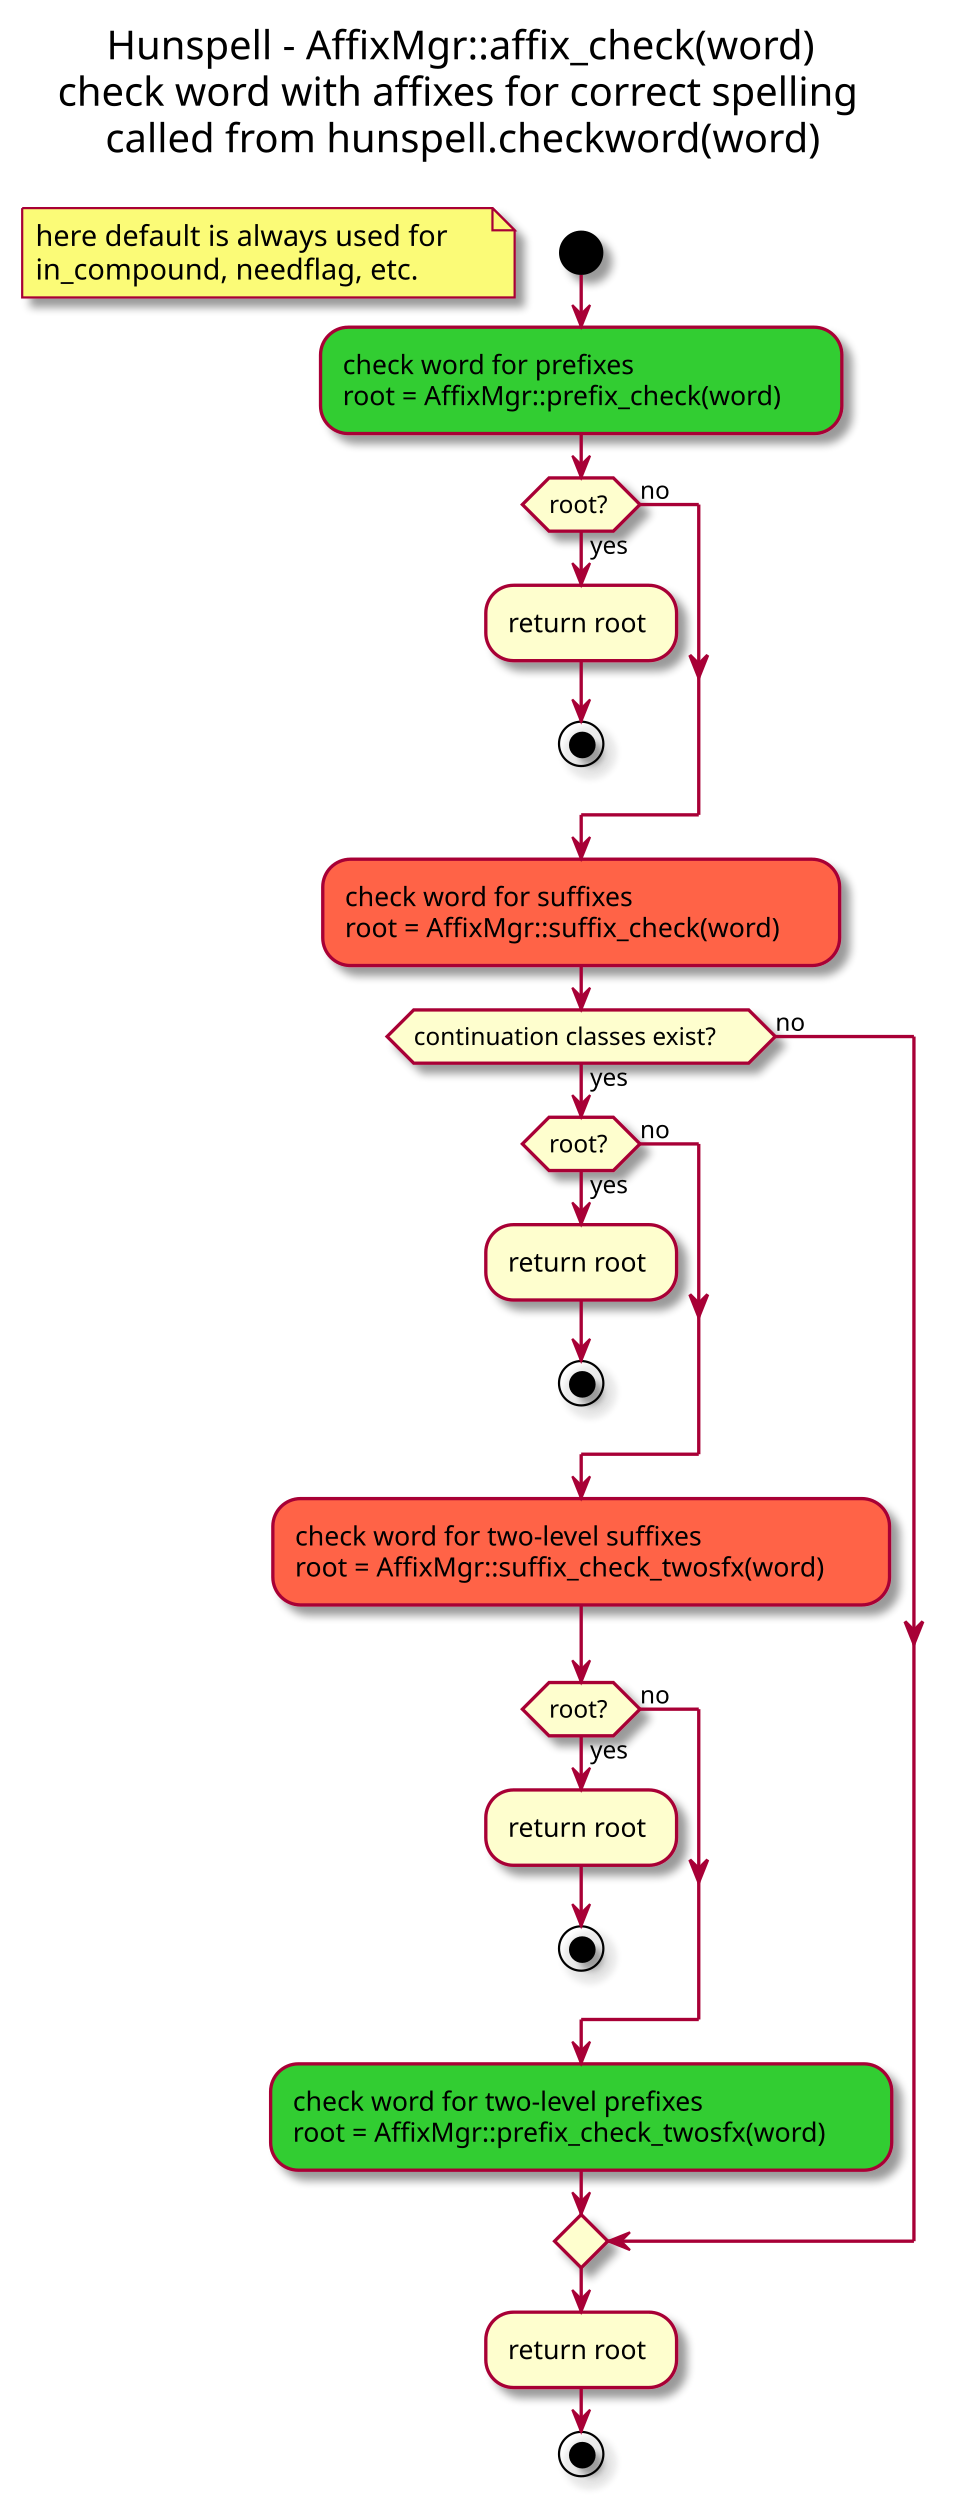
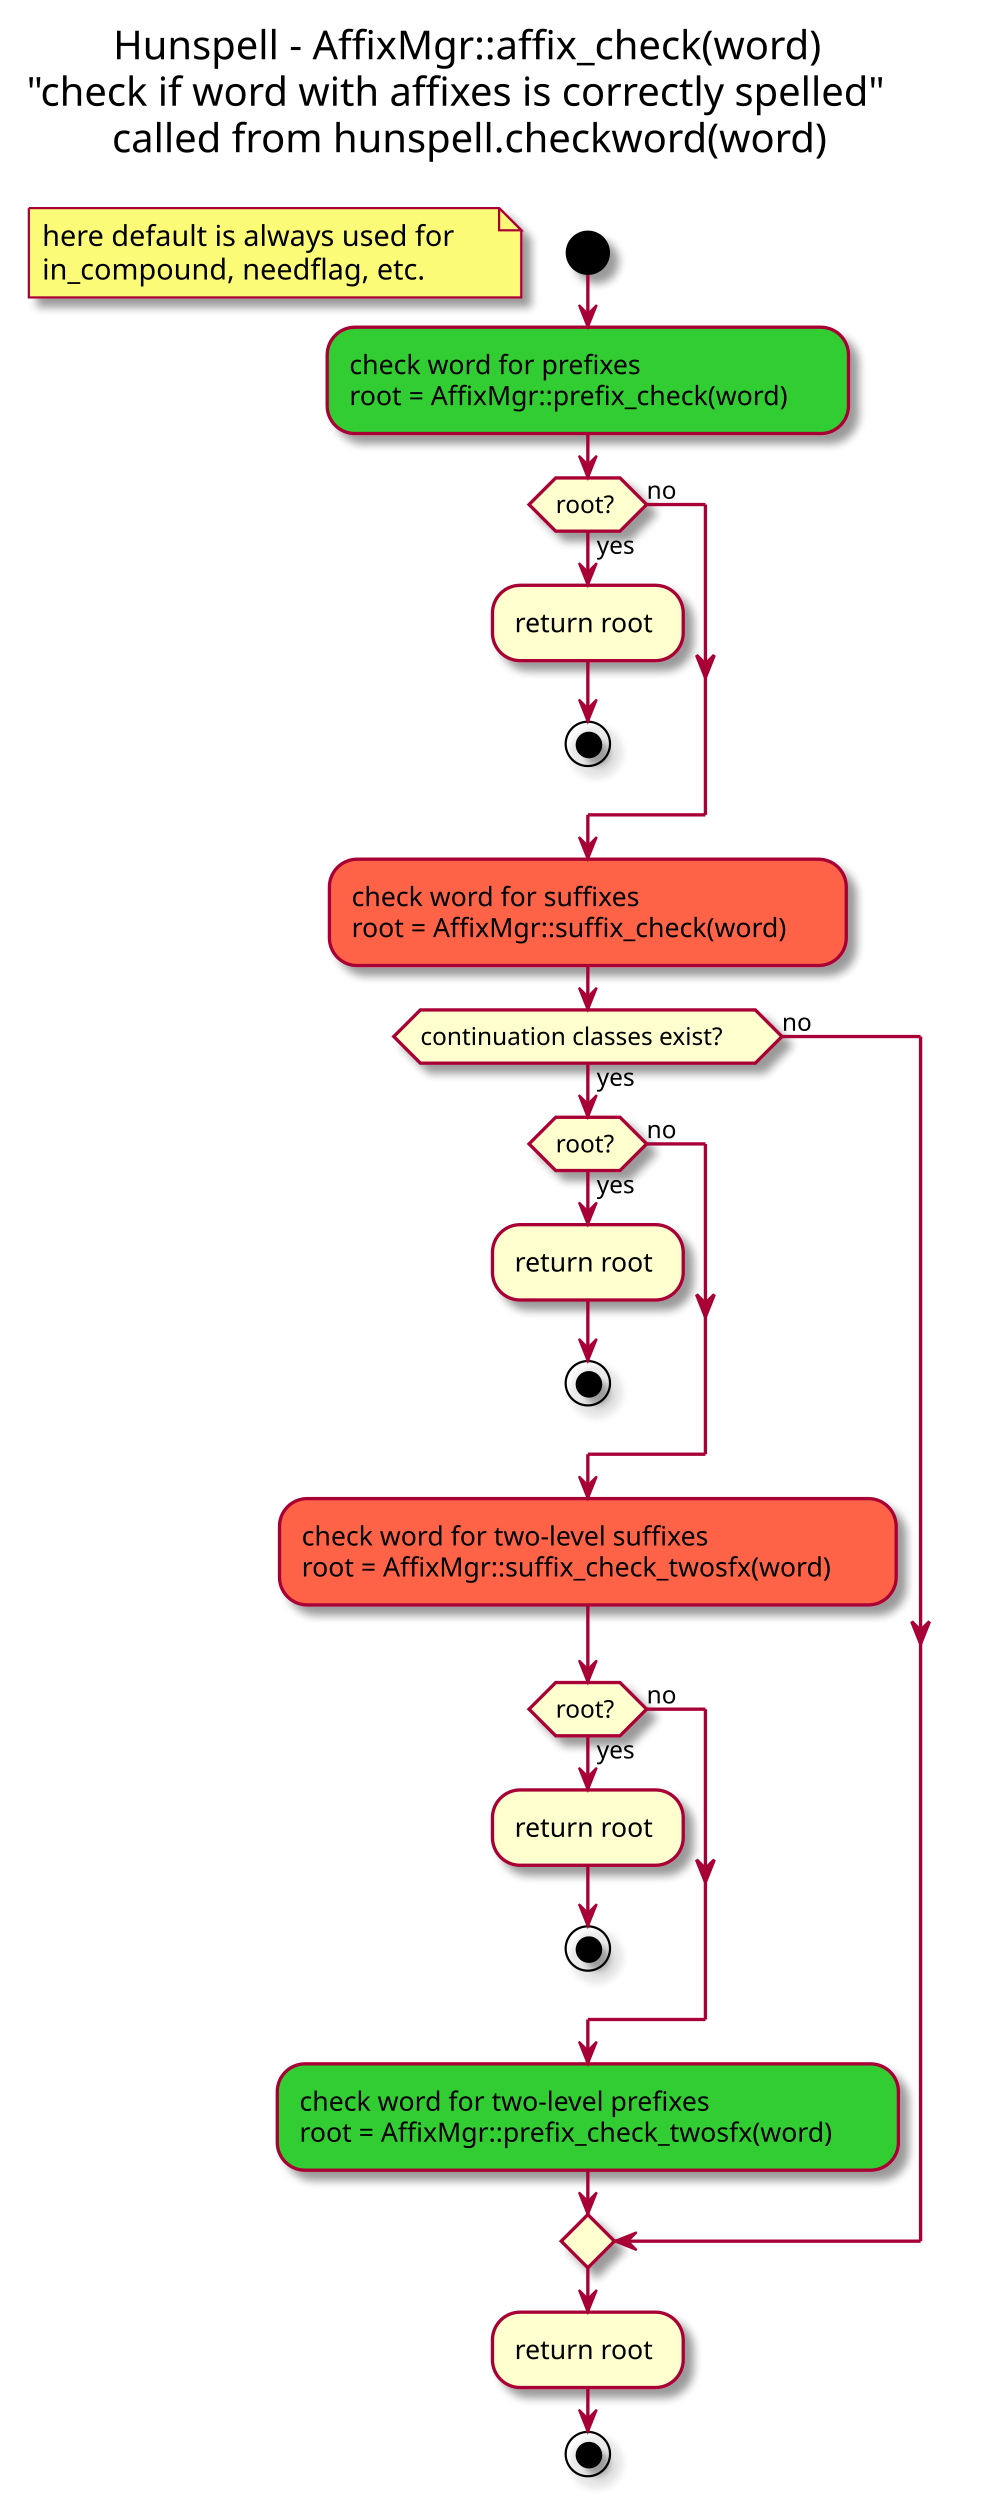
- <svg xmlns="http://www.w3.org/2000/svg" contentScriptType="application/ecmascript" contentStyleType="text/css" height="1127px" preserveAspectRatio="none" style="width:438px;height:1127px;" version="1.1" viewBox="0 0 438 1127" width="438px" zoomAndPan="magnify">
+ <svg xmlns="http://www.w3.org/2000/svg" contentScriptType="application/ecmascript" contentStyleType="text/css" height="1127px" preserveAspectRatio="none" style="width:442px;height:1127px;" version="1.1" viewBox="0 0 442 1127" width="442px" zoomAndPan="magnify">
  <defs>
-     <linearGradient id="g5wydq285v24c0" x1="0%" x2="100%" y1="50%" y2="50%">
+     <linearGradient id="gm866autoftbs0" x1="0%" x2="100%" y1="50%" y2="50%">
      <stop offset="0%" stop-color="#FFFFFF" />
      <stop offset="100%" stop-color="#FFFFFF" />
    </linearGradient>
-     <filter height="300%" id="f5wydq285v24c" width="300%" x="-1" y="-1">
+     <filter height="300%" id="fm866autoftbs" width="300%" x="-1" y="-1">
      <feGaussianBlur result="blurOut" stdDeviation="2.0" />
      <feColorMatrix in="blurOut" result="blurOut2" type="matrix" values="0 0 0 0 0 0 0 0 0 0 0 0 0 0 0 0 0 0 .4 0" />
      <feOffset dx="4.0" dy="4.0" in="blurOut2" result="blurOut3" />
      <feBlend in="SourceGraphic" in2="blurOut3" mode="normal" />
    </filter>
  </defs>
  <g>
-     <rect fill="url(#g5wydq285v24c0)" height="1127" style="stroke: none; stroke-width: 1.0;" width="438" x="0" y="0" />
-     <text fill="#000000" font-family="sans-serif" font-size="18" lengthAdjust="spacingAndGlyphs" textLength="340" x="48" y="26.708">Hunspell - AffixMgr::affix_check(word)</text>
-     <text fill="#000000" font-family="sans-serif" font-size="18" lengthAdjust="spacingAndGlyphs" textLength="384" x="26" y="47.661">check word with affixes for correct spelling</text>
-     <text fill="#000000" font-family="sans-serif" font-size="18" lengthAdjust="spacingAndGlyphs" textLength="341" x="47.5" y="68.614">called from hunspell.checkword(word)</text>
-     <text fill="#000000" font-family="sans-serif" font-size="18" lengthAdjust="spacingAndGlyphs" textLength="0" x="221" y="89.567" />
-     <path d="M10,93.812 L10,134.078 L232,134.078 L232,103.812 L222,93.812 L10,93.812 " fill="#FBFB77" filter="url(#f5wydq285v24c)" style="stroke: #A80036; stroke-width: 1.0;" />
-     <path d="M222,93.812 L222,103.812 L232,103.812 L222,93.812 " fill="#FBFB77" style="stroke: #A80036; stroke-width: 1.0;" />
-     <text fill="#000000" font-family="sans-serif" font-size="13" lengthAdjust="spacingAndGlyphs" textLength="201" x="16" y="110.879">here default is always used for</text>
-     <text fill="#000000" font-family="sans-serif" font-size="13" lengthAdjust="spacingAndGlyphs" textLength="188" x="16" y="126.012">in_compound, needflag,  etc.</text>
-     <ellipse cx="262" cy="113.945" fill="#000000" filter="url(#f5wydq285v24c)" rx="10" ry="10" style="stroke: none; stroke-width: 1.0;" />
-     <rect fill="#32CD32" filter="url(#f5wydq285v24c)" height="47.938" rx="12.5" ry="12.5" style="stroke: #A80036; stroke-width: 1.5;" width="235" x="144.5" y="147.512" />
-     <text fill="#000000" font-family="sans-serif" font-size="12" lengthAdjust="spacingAndGlyphs" textLength="141" x="154.5" y="168.651">check word for prefixes</text>
-     <text fill="#000000" font-family="sans-serif" font-size="12" lengthAdjust="spacingAndGlyphs" textLength="215" x="154.5" y="182.62">root = AffixMgr::prefix_check(word)</text>
-     <rect fill="#FEFECE" filter="url(#f5wydq285v24c)" height="33.969" rx="12.5" ry="12.5" style="stroke: #A80036; stroke-width: 1.5;" width="86" x="219" y="263.852" />
-     <text fill="#000000" font-family="sans-serif" font-size="12" lengthAdjust="spacingAndGlyphs" textLength="66" x="229" y="284.991">return root</text>
-     <ellipse cx="262" cy="335.336" fill="none" filter="url(#f5wydq285v24c)" rx="10" ry="10" style="stroke: #000000; stroke-width: 1.0;" />
-     <ellipse cx="262.5" cy="335.836" fill="#000000" filter="url(#f5wydq285v24c)" rx="6" ry="6" style="stroke: none; stroke-width: 1.0;" />
-     <polygon fill="#FEFECE" filter="url(#f5wydq285v24c)" points="247.5,215.45,276.5,215.45,288.5,227.45,276.5,239.45,247.5,239.45,235.5,227.45,247.5,215.45" style="stroke: #A80036; stroke-width: 1.5;" />
-     <text fill="#000000" font-family="sans-serif" font-size="11" lengthAdjust="spacingAndGlyphs" textLength="20" x="266" y="249.66">yes</text>
-     <text fill="#000000" font-family="sans-serif" font-size="11" lengthAdjust="spacingAndGlyphs" textLength="29" x="247.5" y="231.258">root?</text>
-     <text fill="#000000" font-family="sans-serif" font-size="11" lengthAdjust="spacingAndGlyphs" textLength="14" x="288.5" y="224.856">no</text>
-     <rect fill="#FF6347" filter="url(#f5wydq285v24c)" height="47.938" rx="12.5" ry="12.5" style="stroke: #A80036; stroke-width: 1.5;" width="233" x="145.5" y="387.336" />
-     <text fill="#000000" font-family="sans-serif" font-size="12" lengthAdjust="spacingAndGlyphs" textLength="139" x="155.5" y="408.475">check word for suffixes</text>
-     <text fill="#000000" font-family="sans-serif" font-size="12" lengthAdjust="spacingAndGlyphs" textLength="213" x="155.5" y="422.444">root = AffixMgr::suffix_check(word)</text>
-     <rect fill="#FEFECE" filter="url(#f5wydq285v24c)" height="33.969" rx="12.5" ry="12.5" style="stroke: #A80036; stroke-width: 1.5;" width="86" x="219" y="552.079" />
-     <text fill="#000000" font-family="sans-serif" font-size="12" lengthAdjust="spacingAndGlyphs" textLength="66" x="229" y="573.217">return root</text>
-     <ellipse cx="262" cy="623.563" fill="none" filter="url(#f5wydq285v24c)" rx="10" ry="10" style="stroke: #000000; stroke-width: 1.0;" />
-     <ellipse cx="262.5" cy="624.063" fill="#000000" filter="url(#f5wydq285v24c)" rx="6" ry="6" style="stroke: none; stroke-width: 1.0;" />
-     <polygon fill="#FEFECE" filter="url(#f5wydq285v24c)" points="247.5,503.676,276.5,503.676,288.5,515.676,276.5,527.676,247.5,527.676,235.5,515.676,247.5,503.676" style="stroke: #A80036; stroke-width: 1.5;" />
-     <text fill="#000000" font-family="sans-serif" font-size="11" lengthAdjust="spacingAndGlyphs" textLength="20" x="266" y="537.887">yes</text>
-     <text fill="#000000" font-family="sans-serif" font-size="11" lengthAdjust="spacingAndGlyphs" textLength="29" x="247.5" y="519.484">root?</text>
-     <text fill="#000000" font-family="sans-serif" font-size="11" lengthAdjust="spacingAndGlyphs" textLength="14" x="288.5" y="513.082">no</text>
-     <rect fill="#FF6347" filter="url(#f5wydq285v24c)" height="47.938" rx="12.5" ry="12.5" style="stroke: #A80036; stroke-width: 1.5;" width="278" x="123" y="675.563" />
-     <text fill="#000000" font-family="sans-serif" font-size="12" lengthAdjust="spacingAndGlyphs" textLength="196" x="133" y="696.702">check word for two-level suffixes</text>
-     <text fill="#000000" font-family="sans-serif" font-size="12" lengthAdjust="spacingAndGlyphs" textLength="258" x="133" y="710.67">root = AffixMgr::suffix_check_twosfx(word)</text>
-     <rect fill="#FEFECE" filter="url(#f5wydq285v24c)" height="33.969" rx="12.5" ry="12.5" style="stroke: #A80036; stroke-width: 1.5;" width="86" x="219" y="806.903" />
-     <text fill="#000000" font-family="sans-serif" font-size="12" lengthAdjust="spacingAndGlyphs" textLength="66" x="229" y="828.042">return root</text>
-     <ellipse cx="262" cy="878.387" fill="none" filter="url(#f5wydq285v24c)" rx="10" ry="10" style="stroke: #000000; stroke-width: 1.0;" />
-     <ellipse cx="262.5" cy="878.887" fill="#000000" filter="url(#f5wydq285v24c)" rx="6" ry="6" style="stroke: none; stroke-width: 1.0;" />
-     <polygon fill="#FEFECE" filter="url(#f5wydq285v24c)" points="247.5,758.5,276.5,758.5,288.5,770.5,276.5,782.5,247.5,782.5,235.5,770.5,247.5,758.5" style="stroke: #A80036; stroke-width: 1.5;" />
-     <text fill="#000000" font-family="sans-serif" font-size="11" lengthAdjust="spacingAndGlyphs" textLength="20" x="266" y="792.711">yes</text>
-     <text fill="#000000" font-family="sans-serif" font-size="11" lengthAdjust="spacingAndGlyphs" textLength="29" x="247.5" y="774.309">root?</text>
-     <text fill="#000000" font-family="sans-serif" font-size="11" lengthAdjust="spacingAndGlyphs" textLength="14" x="288.5" y="767.906">no</text>
-     <rect fill="#32CD32" filter="url(#f5wydq285v24c)" height="47.938" rx="12.5" ry="12.5" style="stroke: #A80036; stroke-width: 1.5;" width="280" x="122" y="930.387" />
-     <text fill="#000000" font-family="sans-serif" font-size="12" lengthAdjust="spacingAndGlyphs" textLength="198" x="132" y="951.526">check word for two-level prefixes</text>
-     <text fill="#000000" font-family="sans-serif" font-size="12" lengthAdjust="spacingAndGlyphs" textLength="260" x="132" y="965.495">root = AffixMgr::prefix_check_twosfx(word)</text>
-     <polygon fill="#FEFECE" filter="url(#f5wydq285v24c)" points="186.5,455.274,337.5,455.274,349.5,467.274,337.5,479.274,186.5,479.274,174.5,467.274,186.5,455.274" style="stroke: #A80036; stroke-width: 1.5;" />
-     <text fill="#000000" font-family="sans-serif" font-size="11" lengthAdjust="spacingAndGlyphs" textLength="20" x="266" y="489.484">yes</text>
-     <text fill="#000000" font-family="sans-serif" font-size="11" lengthAdjust="spacingAndGlyphs" textLength="151" x="186.5" y="471.082">continuation classes exist?</text>
-     <text fill="#000000" font-family="sans-serif" font-size="11" lengthAdjust="spacingAndGlyphs" textLength="14" x="349.5" y="464.68">no</text>
-     <polygon fill="#FEFECE" filter="url(#f5wydq285v24c)" points="262,998.325,274,1010.325,262,1022.325,250,1010.325,262,998.325" style="stroke: #A80036; stroke-width: 1.5;" />
-     <rect fill="#FEFECE" filter="url(#f5wydq285v24c)" height="33.969" rx="12.5" ry="12.5" style="stroke: #A80036; stroke-width: 1.5;" width="86" x="219" y="1042.325" />
-     <text fill="#000000" font-family="sans-serif" font-size="12" lengthAdjust="spacingAndGlyphs" textLength="66" x="229" y="1063.463">return root</text>
-     <ellipse cx="262" cy="1106.293" fill="none" filter="url(#f5wydq285v24c)" rx="10" ry="10" style="stroke: #000000; stroke-width: 1.0;" />
-     <ellipse cx="262.5" cy="1106.793" fill="#000000" filter="url(#f5wydq285v24c)" rx="6" ry="6" style="stroke: none; stroke-width: 1.0;" />
-     <line style="stroke: #A80036; stroke-width: 1.5;" x1="262" x2="262" y1="123.945" y2="147.512" />
-     <polygon fill="#A80036" points="258,137.512,262,147.512,266,137.512,262,141.512" style="stroke: #A80036; stroke-width: 1.0;" />
-     <line style="stroke: #A80036; stroke-width: 1.5;" x1="262" x2="262" y1="297.821" y2="325.336" />
-     <polygon fill="#A80036" points="258,315.336,262,325.336,266,315.336,262,319.336" style="stroke: #A80036; stroke-width: 1.0;" />
-     <line style="stroke: #A80036; stroke-width: 1.5;" x1="262" x2="262" y1="239.45" y2="263.852" />
-     <polygon fill="#A80036" points="258,253.852,262,263.852,266,253.852,262,257.852" style="stroke: #A80036; stroke-width: 1.0;" />
-     <line style="stroke: #A80036; stroke-width: 1.5;" x1="288.5" x2="315" y1="227.45" y2="227.45" />
-     <polygon fill="#A80036" points="311,295.336,315,305.336,319,295.336,315,299.336" style="stroke: #A80036; stroke-width: 1.5;" />
-     <line style="stroke: #A80036; stroke-width: 1.5;" x1="315" x2="315" y1="227.45" y2="367.336" />
-     <line style="stroke: #A80036; stroke-width: 1.5;" x1="315" x2="262" y1="367.336" y2="367.336" />
-     <line style="stroke: #A80036; stroke-width: 1.5;" x1="262" x2="262" y1="367.336" y2="387.336" />
-     <polygon fill="#A80036" points="258,377.336,262,387.336,266,377.336,262,381.336" style="stroke: #A80036; stroke-width: 1.0;" />
-     <line style="stroke: #A80036; stroke-width: 1.5;" x1="262" x2="262" y1="195.45" y2="215.45" />
-     <polygon fill="#A80036" points="258,205.45,262,215.45,266,205.45,262,209.45" style="stroke: #A80036; stroke-width: 1.0;" />
-     <line style="stroke: #A80036; stroke-width: 1.5;" x1="262" x2="262" y1="586.047" y2="613.563" />
-     <polygon fill="#A80036" points="258,603.563,262,613.563,266,603.563,262,607.563" style="stroke: #A80036; stroke-width: 1.0;" />
-     <line style="stroke: #A80036; stroke-width: 1.5;" x1="262" x2="262" y1="527.676" y2="552.079" />
-     <polygon fill="#A80036" points="258,542.079,262,552.079,266,542.079,262,546.079" style="stroke: #A80036; stroke-width: 1.0;" />
-     <line style="stroke: #A80036; stroke-width: 1.5;" x1="288.5" x2="315" y1="515.676" y2="515.676" />
-     <polygon fill="#A80036" points="311,583.563,315,593.563,319,583.563,315,587.563" style="stroke: #A80036; stroke-width: 1.5;" />
-     <line style="stroke: #A80036; stroke-width: 1.5;" x1="315" x2="315" y1="515.676" y2="655.563" />
-     <line style="stroke: #A80036; stroke-width: 1.5;" x1="315" x2="262" y1="655.563" y2="655.563" />
-     <line style="stroke: #A80036; stroke-width: 1.5;" x1="262" x2="262" y1="655.563" y2="675.563" />
-     <polygon fill="#A80036" points="258,665.563,262,675.563,266,665.563,262,669.563" style="stroke: #A80036; stroke-width: 1.0;" />
-     <line style="stroke: #A80036; stroke-width: 1.5;" x1="262" x2="262" y1="840.872" y2="868.387" />
-     <polygon fill="#A80036" points="258,858.387,262,868.387,266,858.387,262,862.387" style="stroke: #A80036; stroke-width: 1.0;" />
-     <line style="stroke: #A80036; stroke-width: 1.5;" x1="262" x2="262" y1="782.5" y2="806.903" />
-     <polygon fill="#A80036" points="258,796.903,262,806.903,266,796.903,262,800.903" style="stroke: #A80036; stroke-width: 1.0;" />
-     <line style="stroke: #A80036; stroke-width: 1.5;" x1="288.5" x2="315" y1="770.5" y2="770.5" />
-     <polygon fill="#A80036" points="311,838.387,315,848.387,319,838.387,315,842.387" style="stroke: #A80036; stroke-width: 1.5;" />
-     <line style="stroke: #A80036; stroke-width: 1.5;" x1="315" x2="315" y1="770.5" y2="910.387" />
-     <line style="stroke: #A80036; stroke-width: 1.5;" x1="315" x2="262" y1="910.387" y2="910.387" />
-     <line style="stroke: #A80036; stroke-width: 1.5;" x1="262" x2="262" y1="910.387" y2="930.387" />
-     <polygon fill="#A80036" points="258,920.387,262,930.387,266,920.387,262,924.387" style="stroke: #A80036; stroke-width: 1.0;" />
-     <line style="stroke: #A80036; stroke-width: 1.5;" x1="262" x2="262" y1="723.5" y2="758.5" />
-     <polygon fill="#A80036" points="258,748.5,262,758.5,266,748.5,262,752.5" style="stroke: #A80036; stroke-width: 1.0;" />
-     <line style="stroke: #A80036; stroke-width: 1.5;" x1="262" x2="262" y1="479.274" y2="503.676" />
-     <polygon fill="#A80036" points="258,493.676,262,503.676,266,493.676,262,497.676" style="stroke: #A80036; stroke-width: 1.0;" />
-     <line style="stroke: #A80036; stroke-width: 1.5;" x1="349.5" x2="412" y1="467.274" y2="467.274" />
-     <polygon fill="#A80036" points="408,731,412,741,416,731,412,735" style="stroke: #A80036; stroke-width: 1.5;" />
-     <line style="stroke: #A80036; stroke-width: 1.5;" x1="412" x2="412" y1="467.274" y2="1010.325" />
-     <line style="stroke: #A80036; stroke-width: 1.5;" x1="412" x2="274" y1="1010.325" y2="1010.325" />
-     <polygon fill="#A80036" points="284,1006.325,274,1010.325,284,1014.325,280,1010.325" style="stroke: #A80036; stroke-width: 1.0;" />
-     <line style="stroke: #A80036; stroke-width: 1.5;" x1="262" x2="262" y1="978.325" y2="998.325" />
-     <polygon fill="#A80036" points="258,988.325,262,998.325,266,988.325,262,992.325" style="stroke: #A80036; stroke-width: 1.0;" />
-     <line style="stroke: #A80036; stroke-width: 1.5;" x1="262" x2="262" y1="435.274" y2="455.274" />
-     <polygon fill="#A80036" points="258,445.274,262,455.274,266,445.274,262,449.274" style="stroke: #A80036; stroke-width: 1.0;" />
-     <line style="stroke: #A80036; stroke-width: 1.5;" x1="262" x2="262" y1="1022.325" y2="1042.325" />
-     <polygon fill="#A80036" points="258,1032.325,262,1042.325,266,1032.325,262,1036.325" style="stroke: #A80036; stroke-width: 1.0;" />
-     <line style="stroke: #A80036; stroke-width: 1.5;" x1="262" x2="262" y1="1076.293" y2="1096.293" />
-     <polygon fill="#A80036" points="258,1086.293,262,1096.293,266,1086.293,262,1090.293" style="stroke: #A80036; stroke-width: 1.0;" />
+     <rect fill="url(#gm866autoftbs0)" height="1127" style="stroke: none; stroke-width: 1.0;" width="442" x="0" y="0" />
+     <text fill="#000000" font-family="sans-serif" font-size="18" lengthAdjust="spacingAndGlyphs" textLength="340" x="51" y="26.708">Hunspell - AffixMgr::affix_check(word)</text>
+     <text fill="#000000" font-family="sans-serif" font-size="18" lengthAdjust="spacingAndGlyphs" textLength="418" x="12" y="47.661">"check if word with affixes is correctly spelled"</text>
+     <text fill="#000000" font-family="sans-serif" font-size="18" lengthAdjust="spacingAndGlyphs" textLength="341" x="50.5" y="68.614">called from hunspell.checkword(word)</text>
+     <text fill="#000000" font-family="sans-serif" font-size="18" lengthAdjust="spacingAndGlyphs" textLength="0" x="224" y="89.567" />
+     <path d="M13,93.812 L13,134.078 L235,134.078 L235,103.812 L225,93.812 L13,93.812 " fill="#FBFB77" filter="url(#fm866autoftbs)" style="stroke: #A80036; stroke-width: 1.0;" />
+     <path d="M225,93.812 L225,103.812 L235,103.812 L225,93.812 " fill="#FBFB77" style="stroke: #A80036; stroke-width: 1.0;" />
+     <text fill="#000000" font-family="sans-serif" font-size="13" lengthAdjust="spacingAndGlyphs" textLength="201" x="19" y="110.879">here default is always used for</text>
+     <text fill="#000000" font-family="sans-serif" font-size="13" lengthAdjust="spacingAndGlyphs" textLength="188" x="19" y="126.012">in_compound, needflag,  etc.</text>
+     <ellipse cx="265" cy="113.945" fill="#000000" filter="url(#fm866autoftbs)" rx="10" ry="10" style="stroke: none; stroke-width: 1.0;" />
+     <rect fill="#32CD32" filter="url(#fm866autoftbs)" height="47.938" rx="12.5" ry="12.5" style="stroke: #A80036; stroke-width: 1.5;" width="235" x="147.5" y="147.512" />
+     <text fill="#000000" font-family="sans-serif" font-size="12" lengthAdjust="spacingAndGlyphs" textLength="141" x="157.5" y="168.651">check word for prefixes</text>
+     <text fill="#000000" font-family="sans-serif" font-size="12" lengthAdjust="spacingAndGlyphs" textLength="215" x="157.5" y="182.62">root = AffixMgr::prefix_check(word)</text>
+     <rect fill="#FEFECE" filter="url(#fm866autoftbs)" height="33.969" rx="12.5" ry="12.5" style="stroke: #A80036; stroke-width: 1.5;" width="86" x="222" y="263.852" />
+     <text fill="#000000" font-family="sans-serif" font-size="12" lengthAdjust="spacingAndGlyphs" textLength="66" x="232" y="284.991">return root</text>
+     <ellipse cx="265" cy="335.336" fill="none" filter="url(#fm866autoftbs)" rx="10" ry="10" style="stroke: #000000; stroke-width: 1.0;" />
+     <ellipse cx="265.5" cy="335.836" fill="#000000" filter="url(#fm866autoftbs)" rx="6" ry="6" style="stroke: none; stroke-width: 1.0;" />
+     <polygon fill="#FEFECE" filter="url(#fm866autoftbs)" points="250.5,215.45,279.5,215.45,291.5,227.45,279.5,239.45,250.5,239.45,238.5,227.45,250.5,215.45" style="stroke: #A80036; stroke-width: 1.5;" />
+     <text fill="#000000" font-family="sans-serif" font-size="11" lengthAdjust="spacingAndGlyphs" textLength="20" x="269" y="249.66">yes</text>
+     <text fill="#000000" font-family="sans-serif" font-size="11" lengthAdjust="spacingAndGlyphs" textLength="29" x="250.5" y="231.258">root?</text>
+     <text fill="#000000" font-family="sans-serif" font-size="11" lengthAdjust="spacingAndGlyphs" textLength="14" x="291.5" y="224.856">no</text>
+     <rect fill="#FF6347" filter="url(#fm866autoftbs)" height="47.938" rx="12.5" ry="12.5" style="stroke: #A80036; stroke-width: 1.5;" width="233" x="148.5" y="387.336" />
+     <text fill="#000000" font-family="sans-serif" font-size="12" lengthAdjust="spacingAndGlyphs" textLength="139" x="158.5" y="408.475">check word for suffixes</text>
+     <text fill="#000000" font-family="sans-serif" font-size="12" lengthAdjust="spacingAndGlyphs" textLength="213" x="158.5" y="422.444">root = AffixMgr::suffix_check(word)</text>
+     <rect fill="#FEFECE" filter="url(#fm866autoftbs)" height="33.969" rx="12.5" ry="12.5" style="stroke: #A80036; stroke-width: 1.5;" width="86" x="222" y="552.079" />
+     <text fill="#000000" font-family="sans-serif" font-size="12" lengthAdjust="spacingAndGlyphs" textLength="66" x="232" y="573.217">return root</text>
+     <ellipse cx="265" cy="623.563" fill="none" filter="url(#fm866autoftbs)" rx="10" ry="10" style="stroke: #000000; stroke-width: 1.0;" />
+     <ellipse cx="265.5" cy="624.063" fill="#000000" filter="url(#fm866autoftbs)" rx="6" ry="6" style="stroke: none; stroke-width: 1.0;" />
+     <polygon fill="#FEFECE" filter="url(#fm866autoftbs)" points="250.5,503.676,279.5,503.676,291.5,515.676,279.5,527.676,250.5,527.676,238.5,515.676,250.5,503.676" style="stroke: #A80036; stroke-width: 1.5;" />
+     <text fill="#000000" font-family="sans-serif" font-size="11" lengthAdjust="spacingAndGlyphs" textLength="20" x="269" y="537.887">yes</text>
+     <text fill="#000000" font-family="sans-serif" font-size="11" lengthAdjust="spacingAndGlyphs" textLength="29" x="250.5" y="519.484">root?</text>
+     <text fill="#000000" font-family="sans-serif" font-size="11" lengthAdjust="spacingAndGlyphs" textLength="14" x="291.5" y="513.082">no</text>
+     <rect fill="#FF6347" filter="url(#fm866autoftbs)" height="47.938" rx="12.5" ry="12.5" style="stroke: #A80036; stroke-width: 1.5;" width="278" x="126" y="675.563" />
+     <text fill="#000000" font-family="sans-serif" font-size="12" lengthAdjust="spacingAndGlyphs" textLength="196" x="136" y="696.702">check word for two-level suffixes</text>
+     <text fill="#000000" font-family="sans-serif" font-size="12" lengthAdjust="spacingAndGlyphs" textLength="258" x="136" y="710.67">root = AffixMgr::suffix_check_twosfx(word)</text>
+     <rect fill="#FEFECE" filter="url(#fm866autoftbs)" height="33.969" rx="12.5" ry="12.5" style="stroke: #A80036; stroke-width: 1.5;" width="86" x="222" y="806.903" />
+     <text fill="#000000" font-family="sans-serif" font-size="12" lengthAdjust="spacingAndGlyphs" textLength="66" x="232" y="828.042">return root</text>
+     <ellipse cx="265" cy="878.387" fill="none" filter="url(#fm866autoftbs)" rx="10" ry="10" style="stroke: #000000; stroke-width: 1.0;" />
+     <ellipse cx="265.5" cy="878.887" fill="#000000" filter="url(#fm866autoftbs)" rx="6" ry="6" style="stroke: none; stroke-width: 1.0;" />
+     <polygon fill="#FEFECE" filter="url(#fm866autoftbs)" points="250.5,758.5,279.5,758.5,291.5,770.5,279.5,782.5,250.5,782.5,238.5,770.5,250.5,758.5" style="stroke: #A80036; stroke-width: 1.5;" />
+     <text fill="#000000" font-family="sans-serif" font-size="11" lengthAdjust="spacingAndGlyphs" textLength="20" x="269" y="792.711">yes</text>
+     <text fill="#000000" font-family="sans-serif" font-size="11" lengthAdjust="spacingAndGlyphs" textLength="29" x="250.5" y="774.309">root?</text>
+     <text fill="#000000" font-family="sans-serif" font-size="11" lengthAdjust="spacingAndGlyphs" textLength="14" x="291.5" y="767.906">no</text>
+     <rect fill="#32CD32" filter="url(#fm866autoftbs)" height="47.938" rx="12.5" ry="12.5" style="stroke: #A80036; stroke-width: 1.5;" width="280" x="125" y="930.387" />
+     <text fill="#000000" font-family="sans-serif" font-size="12" lengthAdjust="spacingAndGlyphs" textLength="198" x="135" y="951.526">check word for two-level prefixes</text>
+     <text fill="#000000" font-family="sans-serif" font-size="12" lengthAdjust="spacingAndGlyphs" textLength="260" x="135" y="965.495">root = AffixMgr::prefix_check_twosfx(word)</text>
+     <polygon fill="#FEFECE" filter="url(#fm866autoftbs)" points="189.5,455.274,340.5,455.274,352.5,467.274,340.5,479.274,189.5,479.274,177.5,467.274,189.5,455.274" style="stroke: #A80036; stroke-width: 1.5;" />
+     <text fill="#000000" font-family="sans-serif" font-size="11" lengthAdjust="spacingAndGlyphs" textLength="20" x="269" y="489.484">yes</text>
+     <text fill="#000000" font-family="sans-serif" font-size="11" lengthAdjust="spacingAndGlyphs" textLength="151" x="189.5" y="471.082">continuation classes exist?</text>
+     <text fill="#000000" font-family="sans-serif" font-size="11" lengthAdjust="spacingAndGlyphs" textLength="14" x="352.5" y="464.68">no</text>
+     <polygon fill="#FEFECE" filter="url(#fm866autoftbs)" points="265,998.325,277,1010.325,265,1022.325,253,1010.325,265,998.325" style="stroke: #A80036; stroke-width: 1.5;" />
+     <rect fill="#FEFECE" filter="url(#fm866autoftbs)" height="33.969" rx="12.5" ry="12.5" style="stroke: #A80036; stroke-width: 1.5;" width="86" x="222" y="1042.325" />
+     <text fill="#000000" font-family="sans-serif" font-size="12" lengthAdjust="spacingAndGlyphs" textLength="66" x="232" y="1063.463">return root</text>
+     <ellipse cx="265" cy="1106.293" fill="none" filter="url(#fm866autoftbs)" rx="10" ry="10" style="stroke: #000000; stroke-width: 1.0;" />
+     <ellipse cx="265.5" cy="1106.793" fill="#000000" filter="url(#fm866autoftbs)" rx="6" ry="6" style="stroke: none; stroke-width: 1.0;" />
+     <line style="stroke: #A80036; stroke-width: 1.5;" x1="265" x2="265" y1="123.945" y2="147.512" />
+     <polygon fill="#A80036" points="261,137.512,265,147.512,269,137.512,265,141.512" style="stroke: #A80036; stroke-width: 1.0;" />
+     <line style="stroke: #A80036; stroke-width: 1.5;" x1="265" x2="265" y1="297.821" y2="325.336" />
+     <polygon fill="#A80036" points="261,315.336,265,325.336,269,315.336,265,319.336" style="stroke: #A80036; stroke-width: 1.0;" />
+     <line style="stroke: #A80036; stroke-width: 1.5;" x1="265" x2="265" y1="239.45" y2="263.852" />
+     <polygon fill="#A80036" points="261,253.852,265,263.852,269,253.852,265,257.852" style="stroke: #A80036; stroke-width: 1.0;" />
+     <line style="stroke: #A80036; stroke-width: 1.5;" x1="291.5" x2="318" y1="227.45" y2="227.45" />
+     <polygon fill="#A80036" points="314,295.336,318,305.336,322,295.336,318,299.336" style="stroke: #A80036; stroke-width: 1.5;" />
+     <line style="stroke: #A80036; stroke-width: 1.5;" x1="318" x2="318" y1="227.45" y2="367.336" />
+     <line style="stroke: #A80036; stroke-width: 1.5;" x1="318" x2="265" y1="367.336" y2="367.336" />
+     <line style="stroke: #A80036; stroke-width: 1.5;" x1="265" x2="265" y1="367.336" y2="387.336" />
+     <polygon fill="#A80036" points="261,377.336,265,387.336,269,377.336,265,381.336" style="stroke: #A80036; stroke-width: 1.0;" />
+     <line style="stroke: #A80036; stroke-width: 1.5;" x1="265" x2="265" y1="195.45" y2="215.45" />
+     <polygon fill="#A80036" points="261,205.45,265,215.45,269,205.45,265,209.45" style="stroke: #A80036; stroke-width: 1.0;" />
+     <line style="stroke: #A80036; stroke-width: 1.5;" x1="265" x2="265" y1="586.047" y2="613.563" />
+     <polygon fill="#A80036" points="261,603.563,265,613.563,269,603.563,265,607.563" style="stroke: #A80036; stroke-width: 1.0;" />
+     <line style="stroke: #A80036; stroke-width: 1.5;" x1="265" x2="265" y1="527.676" y2="552.079" />
+     <polygon fill="#A80036" points="261,542.079,265,552.079,269,542.079,265,546.079" style="stroke: #A80036; stroke-width: 1.0;" />
+     <line style="stroke: #A80036; stroke-width: 1.5;" x1="291.5" x2="318" y1="515.676" y2="515.676" />
+     <polygon fill="#A80036" points="314,583.563,318,593.563,322,583.563,318,587.563" style="stroke: #A80036; stroke-width: 1.5;" />
+     <line style="stroke: #A80036; stroke-width: 1.5;" x1="318" x2="318" y1="515.676" y2="655.563" />
+     <line style="stroke: #A80036; stroke-width: 1.5;" x1="318" x2="265" y1="655.563" y2="655.563" />
+     <line style="stroke: #A80036; stroke-width: 1.5;" x1="265" x2="265" y1="655.563" y2="675.563" />
+     <polygon fill="#A80036" points="261,665.563,265,675.563,269,665.563,265,669.563" style="stroke: #A80036; stroke-width: 1.0;" />
+     <line style="stroke: #A80036; stroke-width: 1.5;" x1="265" x2="265" y1="840.872" y2="868.387" />
+     <polygon fill="#A80036" points="261,858.387,265,868.387,269,858.387,265,862.387" style="stroke: #A80036; stroke-width: 1.0;" />
+     <line style="stroke: #A80036; stroke-width: 1.5;" x1="265" x2="265" y1="782.5" y2="806.903" />
+     <polygon fill="#A80036" points="261,796.903,265,806.903,269,796.903,265,800.903" style="stroke: #A80036; stroke-width: 1.0;" />
+     <line style="stroke: #A80036; stroke-width: 1.5;" x1="291.5" x2="318" y1="770.5" y2="770.5" />
+     <polygon fill="#A80036" points="314,838.387,318,848.387,322,838.387,318,842.387" style="stroke: #A80036; stroke-width: 1.5;" />
+     <line style="stroke: #A80036; stroke-width: 1.5;" x1="318" x2="318" y1="770.5" y2="910.387" />
+     <line style="stroke: #A80036; stroke-width: 1.5;" x1="318" x2="265" y1="910.387" y2="910.387" />
+     <line style="stroke: #A80036; stroke-width: 1.5;" x1="265" x2="265" y1="910.387" y2="930.387" />
+     <polygon fill="#A80036" points="261,920.387,265,930.387,269,920.387,265,924.387" style="stroke: #A80036; stroke-width: 1.0;" />
+     <line style="stroke: #A80036; stroke-width: 1.5;" x1="265" x2="265" y1="723.5" y2="758.5" />
+     <polygon fill="#A80036" points="261,748.5,265,758.5,269,748.5,265,752.5" style="stroke: #A80036; stroke-width: 1.0;" />
+     <line style="stroke: #A80036; stroke-width: 1.5;" x1="265" x2="265" y1="479.274" y2="503.676" />
+     <polygon fill="#A80036" points="261,493.676,265,503.676,269,493.676,265,497.676" style="stroke: #A80036; stroke-width: 1.0;" />
+     <line style="stroke: #A80036; stroke-width: 1.5;" x1="352.5" x2="415" y1="467.274" y2="467.274" />
+     <polygon fill="#A80036" points="411,731,415,741,419,731,415,735" style="stroke: #A80036; stroke-width: 1.5;" />
+     <line style="stroke: #A80036; stroke-width: 1.5;" x1="415" x2="415" y1="467.274" y2="1010.325" />
+     <line style="stroke: #A80036; stroke-width: 1.5;" x1="415" x2="277" y1="1010.325" y2="1010.325" />
+     <polygon fill="#A80036" points="287,1006.325,277,1010.325,287,1014.325,283,1010.325" style="stroke: #A80036; stroke-width: 1.0;" />
+     <line style="stroke: #A80036; stroke-width: 1.5;" x1="265" x2="265" y1="978.325" y2="998.325" />
+     <polygon fill="#A80036" points="261,988.325,265,998.325,269,988.325,265,992.325" style="stroke: #A80036; stroke-width: 1.0;" />
+     <line style="stroke: #A80036; stroke-width: 1.5;" x1="265" x2="265" y1="435.274" y2="455.274" />
+     <polygon fill="#A80036" points="261,445.274,265,455.274,269,445.274,265,449.274" style="stroke: #A80036; stroke-width: 1.0;" />
+     <line style="stroke: #A80036; stroke-width: 1.5;" x1="265" x2="265" y1="1022.325" y2="1042.325" />
+     <polygon fill="#A80036" points="261,1032.325,265,1042.325,269,1032.325,265,1036.325" style="stroke: #A80036; stroke-width: 1.0;" />
+     <line style="stroke: #A80036; stroke-width: 1.5;" x1="265" x2="265" y1="1076.293" y2="1096.293" />
+     <polygon fill="#A80036" points="261,1086.293,265,1096.293,269,1086.293,265,1090.293" style="stroke: #A80036; stroke-width: 1.0;" />
  </g>
</svg>
